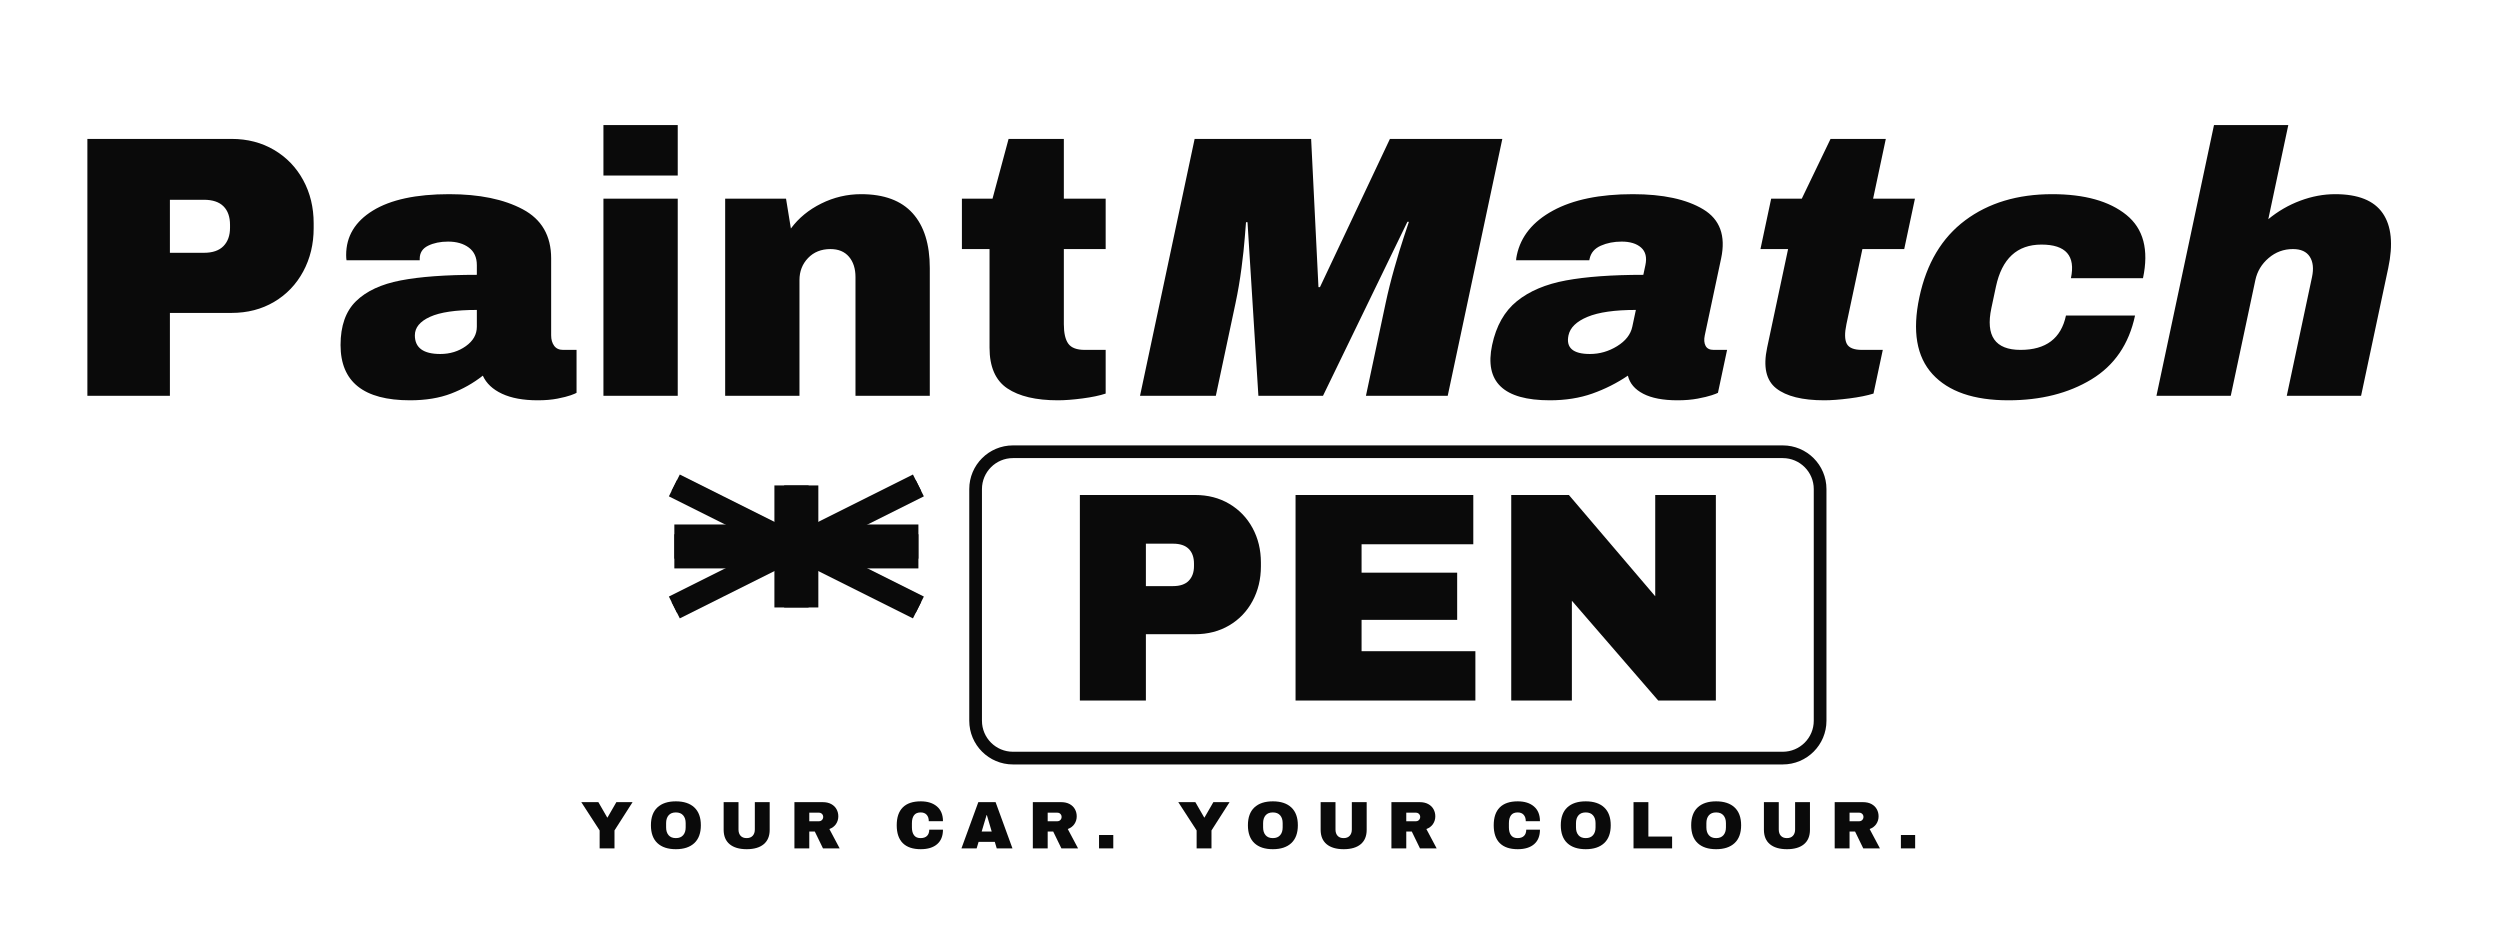
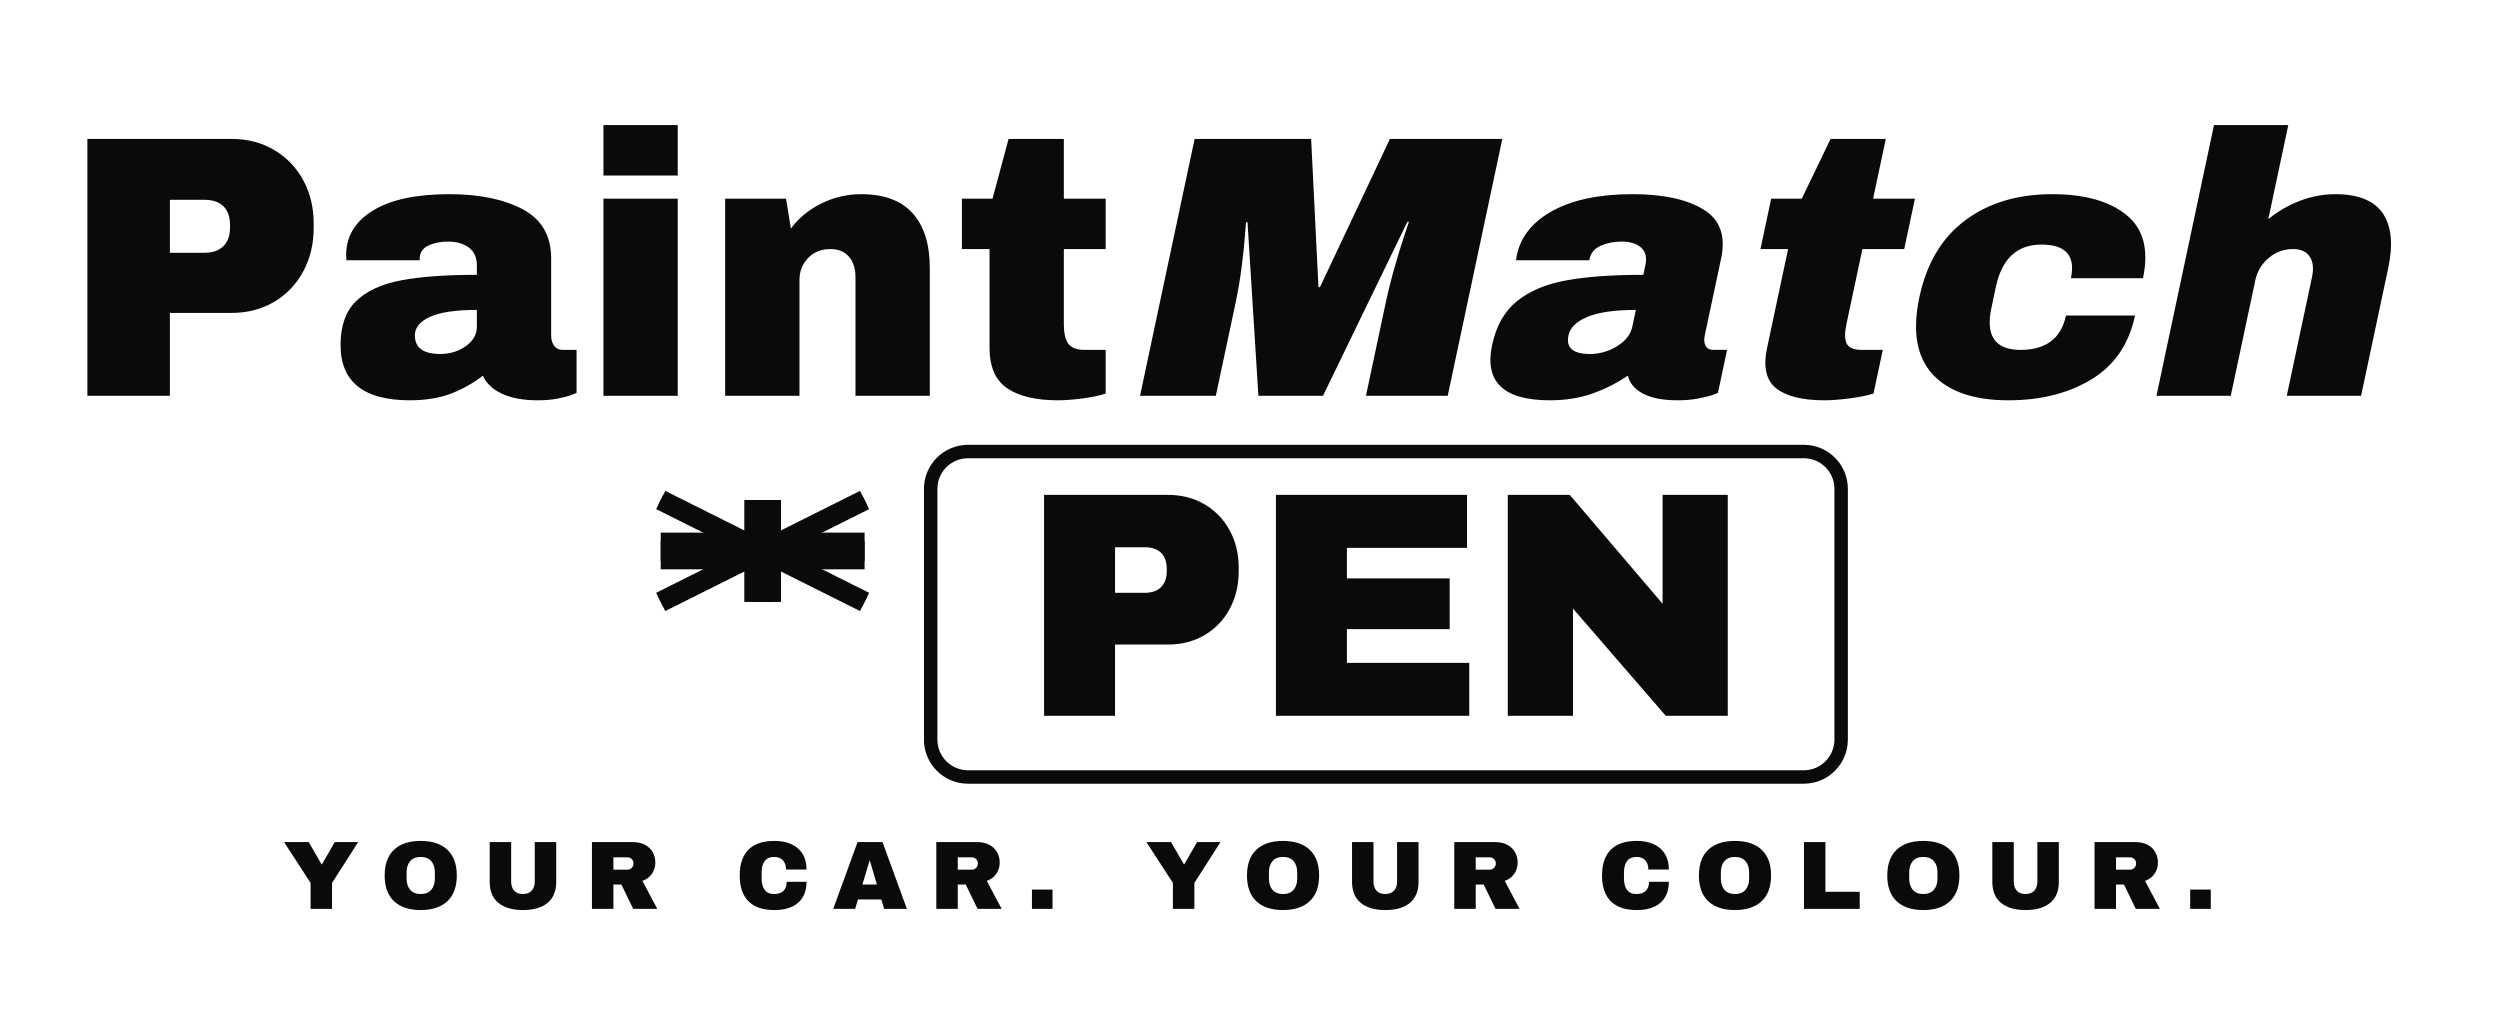
- <svg xmlns="http://www.w3.org/2000/svg" viewBox="0 0 1339.01 508.00" role="img" aria-label="PaintMatchPen">
+ <svg xmlns="http://www.w3.org/2000/svg" viewBox="0 0 1339.01 550.00" role="img" aria-label="PaintMatchPen">
  <path d="M168.0 119.6V122.2Q168.0 135.0 162.4 145.4Q156.8 155.8 146.8 161.7Q136.8 167.6 124.0 167.6H91.0V212.0H46.8V74.4H124.0Q136.8 74.4 146.8 80.3Q156.8 86.2 162.4 96.5Q168.0 106.8 168.0 119.6ZM91.0 135.4H109.2Q116.2 135.4 119.7 131.8Q123.2 128.2 123.2 122.0V120.4Q123.2 114.0 119.7 110.5Q116.2 107.0 109.2 107.0H91.0Z M295.2 138.4V179.6Q295.2 183.0 296.8 185.2Q298.4 187.4 301.6 187.4H308.8V210.4Q308.2 210.8 305.7 211.7Q303.2 212.6 298.6 213.5Q294.0 214.4 288.0 214.4Q276.4 214.4 268.9 210.9Q261.4 207.4 258.6 201.2Q251.0 207.2 241.6 210.8Q232.2 214.4 219.6 214.4Q182.4 214.4 182.4 184.8Q182.4 169.4 190.7 161.3Q199.0 153.2 214.6 150.2Q230.2 147.2 255.4 147.2V142.0Q255.4 135.8 251.1 132.6Q246.8 129.4 240.0 129.4Q233.8 129.4 229.3 131.6Q224.8 133.8 224.8 138.6V139.4H185.6Q185.4 138.4 185.4 136.6Q185.4 121.6 199.7 112.8Q214.0 104.0 240.6 104.0Q264.8 104.0 280.0 112.1Q295.2 120.2 295.2 138.4ZM222.2 179.6Q222.2 189.6 235.8 189.6Q243.6 189.6 249.5 185.4Q255.4 181.2 255.4 175.0V166.0Q238.4 166.0 230.3 169.7Q222.2 173.4 222.2 179.6Z M323.2 94.0V67.0H363.0V94.0ZM323.2 212.0V106.4H363.0V212.0Z M498 143.6V212.0H458.2V148.4Q458.2 141.6 454.7 137.5Q451.2 133.4 444.8 133.4Q437.4 133.4 432.8 138.2Q428.2 143.0 428.2 150.0V212.0H388.4V106.4H421L423.6 122.4Q429.8 114.0 439.9 109.0Q450 104.0 461.2 104.0Q479.6 104.0 488.8 114.2Q498 124.4 498 143.6Z M592.2 106.4V133.4H569.8V173.6Q569.8 180.8 572.2 184.1Q574.6 187.4 581 187.4H592.2V210.8Q587.4 212.4 579.8 213.4Q572.2 214.4 566.6 214.4Q549 214.4 539.5 208.0Q530 201.6 530 186.2V133.4H515.2V106.4H531.6L540.2 74.4H569.8V106.4Z" fill="#0A0A0A" />
  <path d="M731.6 212.0 742.143 162.4Q744.098 153.2 746.86 143.5Q749.622 133.8 751.825 127.2Q754.028 120.6 754.61 118.8H753.81L708.6 212.0H674L668.168 119.0H667.368Q667.185 120.8 666.704 127.3Q666.222 133.8 664.96 143.5Q663.698 153.2 661.743 162.4L651.2 212.0H610.6L639.848 74.4H702.248L706.171 153.8H706.971L744.448 74.4H804.648L775.4 212.0Z M921.844 138.4 913.087 179.6Q912.364 183.0 913.497 185.2Q914.629 187.4 917.829 187.4H925.029L920.14 210.4Q919.455 210.8 916.764 211.7Q914.072 212.6 909.281 213.5Q904.49 214.4 898.49 214.4Q886.89 214.4 880.134 210.9Q873.378 207.4 871.896 201.2Q863.02 207.2 852.855 210.8Q842.69 214.4 830.09 214.4Q792.89 214.4 799.182 184.8Q802.455 169.4 812.477 161.3Q822.498 153.2 838.736 150.2Q854.974 147.2 880.174 147.2L881.279 142.0Q882.597 135.8 878.977 132.6Q875.357 129.4 868.557 129.4Q862.357 129.4 857.39 131.6Q852.422 133.8 851.402 138.6L851.232 139.4H812.032Q812.044 138.4 812.427 136.6Q815.615 121.6 831.786 112.8Q847.956 104.0 874.556 104.0Q898.756 104.0 912.234 112.1Q925.713 120.2 921.844 138.4ZM840.087 179.6Q837.961 189.6 851.561 189.6Q859.361 189.6 866.154 185.4Q872.947 181.2 874.265 175.0L876.178 166.0Q859.178 166.0 850.291 169.7Q841.405 173.4 840.087 179.6Z M1025.646 106.4 1019.907 133.4H997.507L988.962 173.6Q987.432 180.8 989.13 184.1Q990.829 187.4 997.229 187.4H1008.429L1003.455 210.8Q998.315 212.4 990.502 213.4Q982.69 214.4 977.09 214.4Q959.49 214.4 951.35 208.0Q943.211 201.6 946.484 186.2L957.707 133.4H942.907L948.646 106.4H965.046L980.448 74.4H1010.048L1003.246 106.4Z M1147.791 149.0H1109.191Q1113.017 131.0 1093.417 131.0Q1073.817 131.0 1069.013 153.6L1066.59 165.0Q1061.829 187.4 1082.229 187.4Q1102.629 187.4 1106.54 169.0H1143.54Q1138.651 192.0 1120.17 203.2Q1101.69 214.4 1075.69 214.4Q1047.89 214.4 1035.066 200.4Q1022.241 186.4 1028.023 159.2Q1033.805 132.0 1052.58 118.0Q1071.356 104.0 1099.156 104.0Q1125.156 104.0 1138.897 115.1Q1152.637 126.2 1147.791 149.0Z M1250.756 104.0Q1269.156 104.0 1276.188 114.2Q1283.22 124.4 1279.139 143.6L1264.6 212.0H1224.8L1238.319 148.4Q1239.764 141.6 1237.135 137.5Q1234.507 133.4 1228.107 133.4Q1220.707 133.4 1215.087 138.2Q1209.466 143.0 1207.979 150.0L1194.8 212.0H1155L1185.821 67.0H1225.621L1214.908 117.4Q1222.668 111.0 1232.012 107.5Q1241.356 104.0 1250.756 104.0Z" fill="#0A0A0A" />
-   <rect x="350.54" y="244.00" width="152.00" height="160.00" rx="15.20" ry="15.20" fill="none" />
-   <line x1="361.18" y1="260.00" x2="491.90" y2="325.36" stroke="#0A0A0A" stroke-width="13.07" />
-   <line x1="491.90" y1="260.00" x2="361.18" y2="325.36" stroke="#0A0A0A" stroke-width="13.07" />
-   <line x1="361.18" y1="260.00" x2="491.90" y2="325.36" stroke="#0A0A0A" stroke-width="6.54" />
-   <line x1="491.90" y1="260.00" x2="361.18" y2="325.36" stroke="#0A0A0A" stroke-width="6.54" />
-   <line x1="426.54" y1="260.00" x2="426.54" y2="325.36" stroke="#0A0A0A" stroke-width="23.53" />
-   <line x1="361.18" y1="292.68" x2="491.90" y2="292.68" stroke="#0A0A0A" stroke-width="23.53" />
-   <line x1="426.54" y1="260.00" x2="426.54" y2="325.36" stroke="#0A0A0A" stroke-width="13.07" />
-   <line x1="361.18" y1="292.68" x2="491.90" y2="292.68" stroke="#0A0A0A" stroke-width="13.07" />
-   <rect x="522.54" y="241.96" width="452.32" height="164.08" rx="20.0" ry="20.0" fill="none" stroke="#0A0A0A" stroke-width="6.8" />
-   <path d="M675.344 301.28V303.36Q675.344 313.6 670.864 321.92Q666.384 330.24 658.384 334.96Q650.384 339.68 640.144 339.68H613.744V375.2H578.384V265.12H640.144Q650.384 265.12 658.384 269.84Q666.384 274.56 670.864 282.8Q675.344 291.04 675.344 301.28ZM613.744 313.92H628.304Q633.904 313.92 636.704 311.04Q639.504 308.16 639.504 303.2V301.92Q639.504 296.8 636.704 294.0Q633.904 291.2 628.304 291.2H613.744Z M693.904 265.12H789.104V291.52H729.264V306.72H780.464V332.0H729.264V348.8H790.224V375.2H693.904Z M888.144 375.2 841.904 321.76V375.2H809.424V265.12H840.304L886.544 319.36V265.12H919.024V375.2Z" fill="#0A0A0A" />
-   <path d="M329.124 454.4H321.168V444.788L311.34 429.632H320.484L325.236 437.876H325.38L330.132 429.632H338.808L329.124 444.788Z" fill="#0A0A0A" />
-   <path d="M375.384 442.016Q375.384 448.28 371.892 451.556Q368.4 454.832 361.992 454.832Q355.584 454.832 352.11 451.574Q348.636 448.316 348.636 442.016Q348.636 435.716 352.11 432.458Q355.584 429.2 361.992 429.2Q368.4 429.2 371.892 432.476Q375.384 435.752 375.384 442.016ZM356.772 440.864V443.168Q356.772 445.796 358.104 447.344Q359.436 448.892 361.992 448.892Q364.548 448.892 365.898 447.344Q367.248 445.796 367.248 443.168V440.864Q367.248 438.236 365.898 436.688Q364.548 435.14 361.992 435.14Q359.436 435.14 358.104 436.688Q356.772 438.236 356.772 440.864Z" fill="#0A0A0A" />
-   <path d="M399.936 454.832Q394.032 454.832 390.81 452.168Q387.588 449.504 387.588 444.428V429.632H395.544V444.32Q395.544 446.408 396.66 447.65Q397.776 448.892 399.9 448.892Q402.024 448.892 403.158 447.632Q404.292 446.372 404.292 444.32V429.632H412.248V444.428Q412.248 449.504 409.044 452.168Q405.84 454.832 399.936 454.832Z" fill="#0A0A0A" />
-   <path d="M444.216 444.032 449.724 454.4H440.796L436.404 445.364H433.452V454.4H425.496V429.632H440.652Q443.316 429.632 445.206 430.658Q447.096 431.684 448.05 433.43Q449.004 435.176 449.004 437.228Q449.004 439.496 447.78 441.332Q446.556 443.168 444.216 444.032ZM438.672 435.284H433.452V439.856H438.672Q439.608 439.856 440.256 439.19Q440.904 438.524 440.904 437.552Q440.904 436.58 440.256 435.932Q439.608 435.284 438.672 435.284Z" fill="#0A0A0A" />
+   <rect x="338.48" y="244.00" width="140.00" height="170.00" rx="19.60" ry="19.60" fill="none" />
+   <line x1="353.88" y1="267.80" x2="463.08" y2="322.40" stroke="#0A0A0A" stroke-width="10.92" />
+   <line x1="463.08" y1="267.80" x2="353.88" y2="322.40" stroke="#0A0A0A" stroke-width="10.92" />
+   <line x1="353.88" y1="267.80" x2="463.08" y2="322.40" stroke="#0A0A0A" stroke-width="5.46" />
+   <line x1="463.08" y1="267.80" x2="353.88" y2="322.40" stroke="#0A0A0A" stroke-width="5.46" />
+   <line x1="408.48" y1="267.80" x2="408.48" y2="322.40" stroke="#0A0A0A" stroke-width="19.66" />
+   <line x1="353.88" y1="295.10" x2="463.08" y2="295.10" stroke="#0A0A0A" stroke-width="19.66" />
+   <line x1="408.48" y1="267.80" x2="408.48" y2="322.40" stroke="#0A0A0A" stroke-width="10.92" />
+   <line x1="353.88" y1="295.10" x2="463.08" y2="295.10" stroke="#0A0A0A" stroke-width="10.92" />
+   <rect x="498.48" y="241.84" width="487.64" height="174.32" rx="20.0" ry="20.0" fill="none" stroke="#0A0A0A" stroke-width="7.2" />
+   <path d="M663.442 303.936V306.172Q663.442 317.18 658.626 326.124Q653.81 335.068 645.21 340.142Q636.61 345.216 625.602 345.216H597.222V383.4H559.21V265.064H625.602Q636.61 265.064 645.21 270.138Q653.81 275.212 658.626 284.07Q663.442 292.928 663.442 303.936ZM597.222 317.524H612.874Q618.894 317.524 621.904 314.428Q624.914 311.332 624.914 306.0V304.624Q624.914 299.12 621.904 296.11Q618.894 293.1 612.874 293.1H597.222Z M683.394 265.064H785.734V293.444H721.406V309.784H776.446V336.96H721.406V355.02H786.938V383.4H683.394Z M892.202 383.4 842.494 325.952V383.4H807.578V265.064H840.774L890.482 323.372V265.064H925.398V383.4Z" fill="#0A0A0A" />
+   <path d="M177.844 486.8H166.352V472.916L152.156 451.024H165.364L172.228 462.932H172.436L179.3 451.024H191.832L177.844 472.916Z" fill="#0A0A0A" />
+   <path d="M244.664 468.912Q244.664 477.96 239.62 482.692Q234.576 487.424 225.32 487.424Q216.064 487.424 211.046 482.718Q206.028 478.012 206.028 468.912Q206.028 459.812 211.046 455.106Q216.064 450.4 225.32 450.4Q234.576 450.4 239.62 455.132Q244.664 459.864 244.664 468.912ZM217.78 467.248V470.576Q217.78 474.372 219.704 476.608Q221.628 478.844 225.32 478.844Q229.012 478.844 230.962 476.608Q232.912 474.372 232.912 470.576V467.248Q232.912 463.452 230.962 461.216Q229.012 458.98 225.32 458.98Q221.628 458.98 219.704 461.216Q217.78 463.452 217.78 467.248Z" fill="#0A0A0A" />
+   <path d="M280.128 487.424Q271.6 487.424 266.946 483.576Q262.292 479.728 262.292 472.396V451.024H273.784V472.24Q273.784 475.256 275.396 477.05Q277.008 478.844 280.076 478.844Q283.144 478.844 284.782 477.024Q286.42 475.204 286.42 472.24V451.024H297.912V472.396Q297.912 479.728 293.284 483.576Q288.656 487.424 280.128 487.424Z" fill="#0A0A0A" />
+   <path d="M344.088 471.824 352.044 486.8H339.148L332.804 473.748H328.54V486.8H317.048V451.024H338.94Q342.788 451.024 345.518 452.506Q348.248 453.988 349.626 456.51Q351.004 459.032 351.004 461.996Q351.004 465.272 349.236 467.924Q347.468 470.576 344.088 471.824ZM336.08 459.188H328.54V465.792H336.08Q337.432 465.792 338.368 464.83Q339.304 463.868 339.304 462.464Q339.304 461.06 338.368 460.124Q337.432 459.188 336.08 459.188Z" fill="#0A0A0A" />
  <path d="" fill="#0A0A0A" />
-   <path d="M505.056 439.82H497.46Q497.46 437.66 496.326 436.4Q495.192 435.14 493.104 435.14Q490.692 435.14 489.558 436.652Q488.424 438.164 488.424 440.864V443.168Q488.424 445.832 489.558 447.362Q490.692 448.892 493.032 448.892Q495.336 448.892 496.524 447.704Q497.712 446.516 497.712 444.356H505.056Q505.056 449.432 501.942 452.132Q498.828 454.832 493.14 454.832Q486.804 454.832 483.546 451.592Q480.288 448.352 480.288 442.016Q480.288 435.68 483.546 432.44Q486.804 429.2 493.14 429.2Q498.648 429.2 501.852 431.954Q505.056 434.708 505.056 439.82Z" fill="#0A0A0A" />
-   <path d="M533.856 454.4 532.812 450.908H524.136L523.092 454.4H514.956L523.992 429.632H533.244L542.28 454.4ZM525.792 445.364H531.156L528.564 436.544H528.42Z" fill="#0A0A0A" />
-   <path d="M571.908 444.032 577.416 454.4H568.488L564.096 445.364H561.144V454.4H553.188V429.632H568.344Q571.008 429.632 572.898 430.658Q574.788 431.684 575.742 433.43Q576.696 435.176 576.696 437.228Q576.696 439.496 575.472 441.332Q574.248 443.168 571.908 444.032ZM566.364 435.284H561.144V439.856H566.364Q567.3 439.856 567.948 439.19Q568.596 438.524 568.596 437.552Q568.596 436.58 567.948 435.932Q567.3 435.284 566.364 435.284Z" fill="#0A0A0A" />
-   <path d="M588.648 454.4V447.236H596.28V454.4Z" fill="#0A0A0A" />
-   <path d="M648.876 454.4H640.92V444.788L631.092 429.632H640.236L644.988 437.876H645.132L649.884 429.632H658.56L648.876 444.788Z" fill="#0A0A0A" />
-   <path d="M695.136 442.016Q695.136 448.28 691.644 451.556Q688.152 454.832 681.744 454.832Q675.336 454.832 671.862 451.574Q668.388 448.316 668.388 442.016Q668.388 435.716 671.862 432.458Q675.336 429.2 681.744 429.2Q688.152 429.2 691.644 432.476Q695.136 435.752 695.136 442.016ZM676.524 440.864V443.168Q676.524 445.796 677.856 447.344Q679.188 448.892 681.744 448.892Q684.3 448.892 685.65 447.344Q687 445.796 687 443.168V440.864Q687 438.236 685.65 436.688Q684.3 435.14 681.744 435.14Q679.188 435.14 677.856 436.688Q676.524 438.236 676.524 440.864Z" fill="#0A0A0A" />
-   <path d="M719.688 454.832Q713.784 454.832 710.562 452.168Q707.34 449.504 707.34 444.428V429.632H715.296V444.32Q715.296 446.408 716.412 447.65Q717.528 448.892 719.652 448.892Q721.776 448.892 722.91 447.632Q724.044 446.372 724.044 444.32V429.632H732V444.428Q732 449.504 728.796 452.168Q725.592 454.832 719.688 454.832Z" fill="#0A0A0A" />
-   <path d="M763.968 444.032 769.476 454.4H760.548L756.156 445.364H753.204V454.4H745.248V429.632H760.404Q763.068 429.632 764.958 430.658Q766.848 431.684 767.802 433.43Q768.756 435.176 768.756 437.228Q768.756 439.496 767.532 441.332Q766.308 443.168 763.968 444.032ZM758.424 435.284H753.204V439.856H758.424Q759.36 439.856 760.008 439.19Q760.656 438.524 760.656 437.552Q760.656 436.58 760.008 435.932Q759.36 435.284 758.424 435.284Z" fill="#0A0A0A" />
+   <path d="M431.968 465.74H420.996Q420.996 462.62 419.358 460.8Q417.72 458.98 414.704 458.98Q411.22 458.98 409.582 461.164Q407.944 463.348 407.944 467.248V470.576Q407.944 474.424 409.582 476.634Q411.22 478.844 414.6 478.844Q417.928 478.844 419.644 477.128Q421.36 475.412 421.36 472.292H431.968Q431.968 479.624 427.47 483.524Q422.972 487.424 414.756 487.424Q405.604 487.424 400.898 482.744Q396.192 478.064 396.192 468.912Q396.192 459.76 400.898 455.08Q405.604 450.4 414.756 450.4Q422.712 450.4 427.34 454.378Q431.968 458.356 431.968 465.74Z" fill="#0A0A0A" />
+   <path d="M473.568 486.8 472.06 481.756H459.528L458.02 486.8H446.268L459.32 451.024H472.684L485.736 486.8ZM461.92 473.748H469.668L465.924 461.008H465.716Z" fill="#0A0A0A" />
+   <path d="M528.532 471.824 536.488 486.8H523.592L517.248 473.748H512.984V486.8H501.492V451.024H523.384Q527.232 451.024 529.962 452.506Q532.692 453.988 534.07 456.51Q535.448 459.032 535.448 461.996Q535.448 465.272 533.68 467.924Q531.912 470.576 528.532 471.824ZM520.524 459.188H512.984V465.792H520.524Q521.876 465.792 522.812 464.83Q523.748 463.868 523.748 462.464Q523.748 461.06 522.812 460.124Q521.876 459.188 520.524 459.188Z" fill="#0A0A0A" />
+   <path d="M552.712 486.8V476.452H563.736V486.8Z" fill="#0A0A0A" />
+   <path d="M639.708 486.8H628.216V472.916L614.02 451.024H627.228L634.092 462.932H634.3L641.164 451.024H653.696L639.708 472.916Z" fill="#0A0A0A" />
+   <path d="M706.528 468.912Q706.528 477.96 701.484 482.692Q696.44 487.424 687.184 487.424Q677.928 487.424 672.91 482.718Q667.892 478.012 667.892 468.912Q667.892 459.812 672.91 455.106Q677.928 450.4 687.184 450.4Q696.44 450.4 701.484 455.132Q706.528 459.864 706.528 468.912ZM679.644 467.248V470.576Q679.644 474.372 681.568 476.608Q683.492 478.844 687.184 478.844Q690.876 478.844 692.826 476.608Q694.776 474.372 694.776 470.576V467.248Q694.776 463.452 692.826 461.216Q690.876 458.98 687.184 458.98Q683.492 458.98 681.568 461.216Q679.644 463.452 679.644 467.248Z" fill="#0A0A0A" />
+   <path d="M741.992 487.424Q733.464 487.424 728.81 483.576Q724.156 479.728 724.156 472.396V451.024H735.648V472.24Q735.648 475.256 737.26 477.05Q738.872 478.844 741.94 478.844Q745.008 478.844 746.646 477.024Q748.284 475.204 748.284 472.24V451.024H759.776V472.396Q759.776 479.728 755.148 483.576Q750.52 487.424 741.992 487.424Z" fill="#0A0A0A" />
+   <path d="M805.952 471.824 813.908 486.8H801.012L794.668 473.748H790.404V486.8H778.912V451.024H800.804Q804.652 451.024 807.382 452.506Q810.112 453.988 811.49 456.51Q812.868 459.032 812.868 461.996Q812.868 465.272 811.1 467.924Q809.332 470.576 805.952 471.824ZM797.944 459.188H790.404V465.792H797.944Q799.296 465.792 800.232 464.83Q801.168 463.868 801.168 462.464Q801.168 461.06 800.232 460.124Q799.296 459.188 797.944 459.188Z" fill="#0A0A0A" />
  <path d="" fill="#0A0A0A" />
-   <path d="M824.808 439.82H817.212Q817.212 437.66 816.078 436.4Q814.944 435.14 812.856 435.14Q810.444 435.14 809.31 436.652Q808.176 438.164 808.176 440.864V443.168Q808.176 445.832 809.31 447.362Q810.444 448.892 812.784 448.892Q815.088 448.892 816.276 447.704Q817.464 446.516 817.464 444.356H824.808Q824.808 449.432 821.694 452.132Q818.58 454.832 812.892 454.832Q806.556 454.832 803.298 451.592Q800.04 448.352 800.04 442.016Q800.04 435.68 803.298 432.44Q806.556 429.2 812.892 429.2Q818.4 429.2 821.604 431.954Q824.808 434.708 824.808 439.82Z" fill="#0A0A0A" />
-   <path d="M862.716 442.016Q862.716 448.28 859.224 451.556Q855.732 454.832 849.324 454.832Q842.916 454.832 839.442 451.574Q835.968 448.316 835.968 442.016Q835.968 435.716 839.442 432.458Q842.916 429.2 849.324 429.2Q855.732 429.2 859.224 432.476Q862.716 435.752 862.716 442.016ZM844.104 440.864V443.168Q844.104 445.796 845.436 447.344Q846.768 448.892 849.324 448.892Q851.88 448.892 853.23 447.344Q854.58 445.796 854.58 443.168V440.864Q854.58 438.236 853.23 436.688Q851.88 435.14 849.324 435.14Q846.768 435.14 845.436 436.688Q844.104 438.236 844.104 440.864Z" fill="#0A0A0A" />
-   <path d="M874.92 429.632H882.876V448.064H895.584V454.4H874.92Z" fill="#0A0A0A" />
-   <path d="M932.556 442.016Q932.556 448.28 929.064 451.556Q925.572 454.832 919.164 454.832Q912.756 454.832 909.282 451.574Q905.808 448.316 905.808 442.016Q905.808 435.716 909.282 432.458Q912.756 429.2 919.164 429.2Q925.572 429.2 929.064 432.476Q932.556 435.752 932.556 442.016ZM913.944 440.864V443.168Q913.944 445.796 915.276 447.344Q916.608 448.892 919.164 448.892Q921.72 448.892 923.07 447.344Q924.42 445.796 924.42 443.168V440.864Q924.42 438.236 923.07 436.688Q921.72 435.14 919.164 435.14Q916.608 435.14 915.276 436.688Q913.944 438.236 913.944 440.864Z" fill="#0A0A0A" />
-   <path d="M957.108 454.832Q951.204 454.832 947.982 452.168Q944.76 449.504 944.76 444.428V429.632H952.716V444.32Q952.716 446.408 953.832 447.65Q954.948 448.892 957.072 448.892Q959.196 448.892 960.33 447.632Q961.464 446.372 961.464 444.32V429.632H969.42V444.428Q969.42 449.504 966.216 452.168Q963.012 454.832 957.108 454.832Z" fill="#0A0A0A" />
-   <path d="M1001.388 444.032 1006.896 454.4H997.968L993.576 445.364H990.624V454.4H982.668V429.632H997.824Q1000.488 429.632 1002.378 430.658Q1004.268 431.684 1005.222 433.43Q1006.176 435.176 1006.176 437.228Q1006.176 439.496 1004.952 441.332Q1003.728 443.168 1001.388 444.032ZM995.844 435.284H990.624V439.856H995.844Q996.78 439.856 997.428 439.19Q998.076 438.524 998.076 437.552Q998.076 436.58 997.428 435.932Q996.78 435.284 995.844 435.284Z" fill="#0A0A0A" />
-   <path d="M1018.128 454.4V447.236H1025.76V454.4Z" fill="#0A0A0A" />
+   <path d="M893.832 465.74H882.86Q882.86 462.62 881.222 460.8Q879.584 458.98 876.568 458.98Q873.084 458.98 871.446 461.164Q869.808 463.348 869.808 467.248V470.576Q869.808 474.424 871.446 476.634Q873.084 478.844 876.464 478.844Q879.792 478.844 881.508 477.128Q883.224 475.412 883.224 472.292H893.832Q893.832 479.624 889.334 483.524Q884.836 487.424 876.62 487.424Q867.468 487.424 862.762 482.744Q858.056 478.064 858.056 468.912Q858.056 459.76 862.762 455.08Q867.468 450.4 876.62 450.4Q884.576 450.4 889.204 454.378Q893.832 458.356 893.832 465.74Z" fill="#0A0A0A" />
+   <path d="M948.588 468.912Q948.588 477.96 943.544 482.692Q938.5 487.424 929.244 487.424Q919.988 487.424 914.97 482.718Q909.952 478.012 909.952 468.912Q909.952 459.812 914.97 455.106Q919.988 450.4 929.244 450.4Q938.5 450.4 943.544 455.132Q948.588 459.864 948.588 468.912ZM921.704 467.248V470.576Q921.704 474.372 923.628 476.608Q925.552 478.844 929.244 478.844Q932.936 478.844 934.886 476.608Q936.836 474.372 936.836 470.576V467.248Q936.836 463.452 934.886 461.216Q932.936 458.98 929.244 458.98Q925.552 458.98 923.628 461.216Q921.704 463.452 921.704 467.248Z" fill="#0A0A0A" />
+   <path d="M966.216 451.024H977.708V477.648H996.064V486.8H966.216Z" fill="#0A0A0A" />
+   <path d="M1049.468 468.912Q1049.468 477.96 1044.424 482.692Q1039.38 487.424 1030.124 487.424Q1020.868 487.424 1015.85 482.718Q1010.832 478.012 1010.832 468.912Q1010.832 459.812 1015.85 455.106Q1020.868 450.4 1030.124 450.4Q1039.38 450.4 1044.424 455.132Q1049.468 459.864 1049.468 468.912ZM1022.584 467.248V470.576Q1022.584 474.372 1024.508 476.608Q1026.432 478.844 1030.124 478.844Q1033.816 478.844 1035.766 476.608Q1037.716 474.372 1037.716 470.576V467.248Q1037.716 463.452 1035.766 461.216Q1033.816 458.98 1030.124 458.98Q1026.432 458.98 1024.508 461.216Q1022.584 463.452 1022.584 467.248Z" fill="#0A0A0A" />
+   <path d="M1084.932 487.424Q1076.404 487.424 1071.75 483.576Q1067.096 479.728 1067.096 472.396V451.024H1078.588V472.24Q1078.588 475.256 1080.2 477.05Q1081.812 478.844 1084.88 478.844Q1087.948 478.844 1089.586 477.024Q1091.224 475.204 1091.224 472.24V451.024H1102.716V472.396Q1102.716 479.728 1098.088 483.576Q1093.46 487.424 1084.932 487.424Z" fill="#0A0A0A" />
+   <path d="M1148.892 471.824 1156.848 486.8H1143.952L1137.608 473.748H1133.344V486.8H1121.852V451.024H1143.744Q1147.592 451.024 1150.322 452.506Q1153.052 453.988 1154.43 456.51Q1155.808 459.032 1155.808 461.996Q1155.808 465.272 1154.04 467.924Q1152.272 470.576 1148.892 471.824ZM1140.884 459.188H1133.344V465.792H1140.884Q1142.236 465.792 1143.172 464.83Q1144.108 463.868 1144.108 462.464Q1144.108 461.06 1143.172 460.124Q1142.236 459.188 1140.884 459.188Z" fill="#0A0A0A" />
+   <path d="M1173.072 486.8V476.452H1184.096V486.8Z" fill="#0A0A0A" />
</svg>
